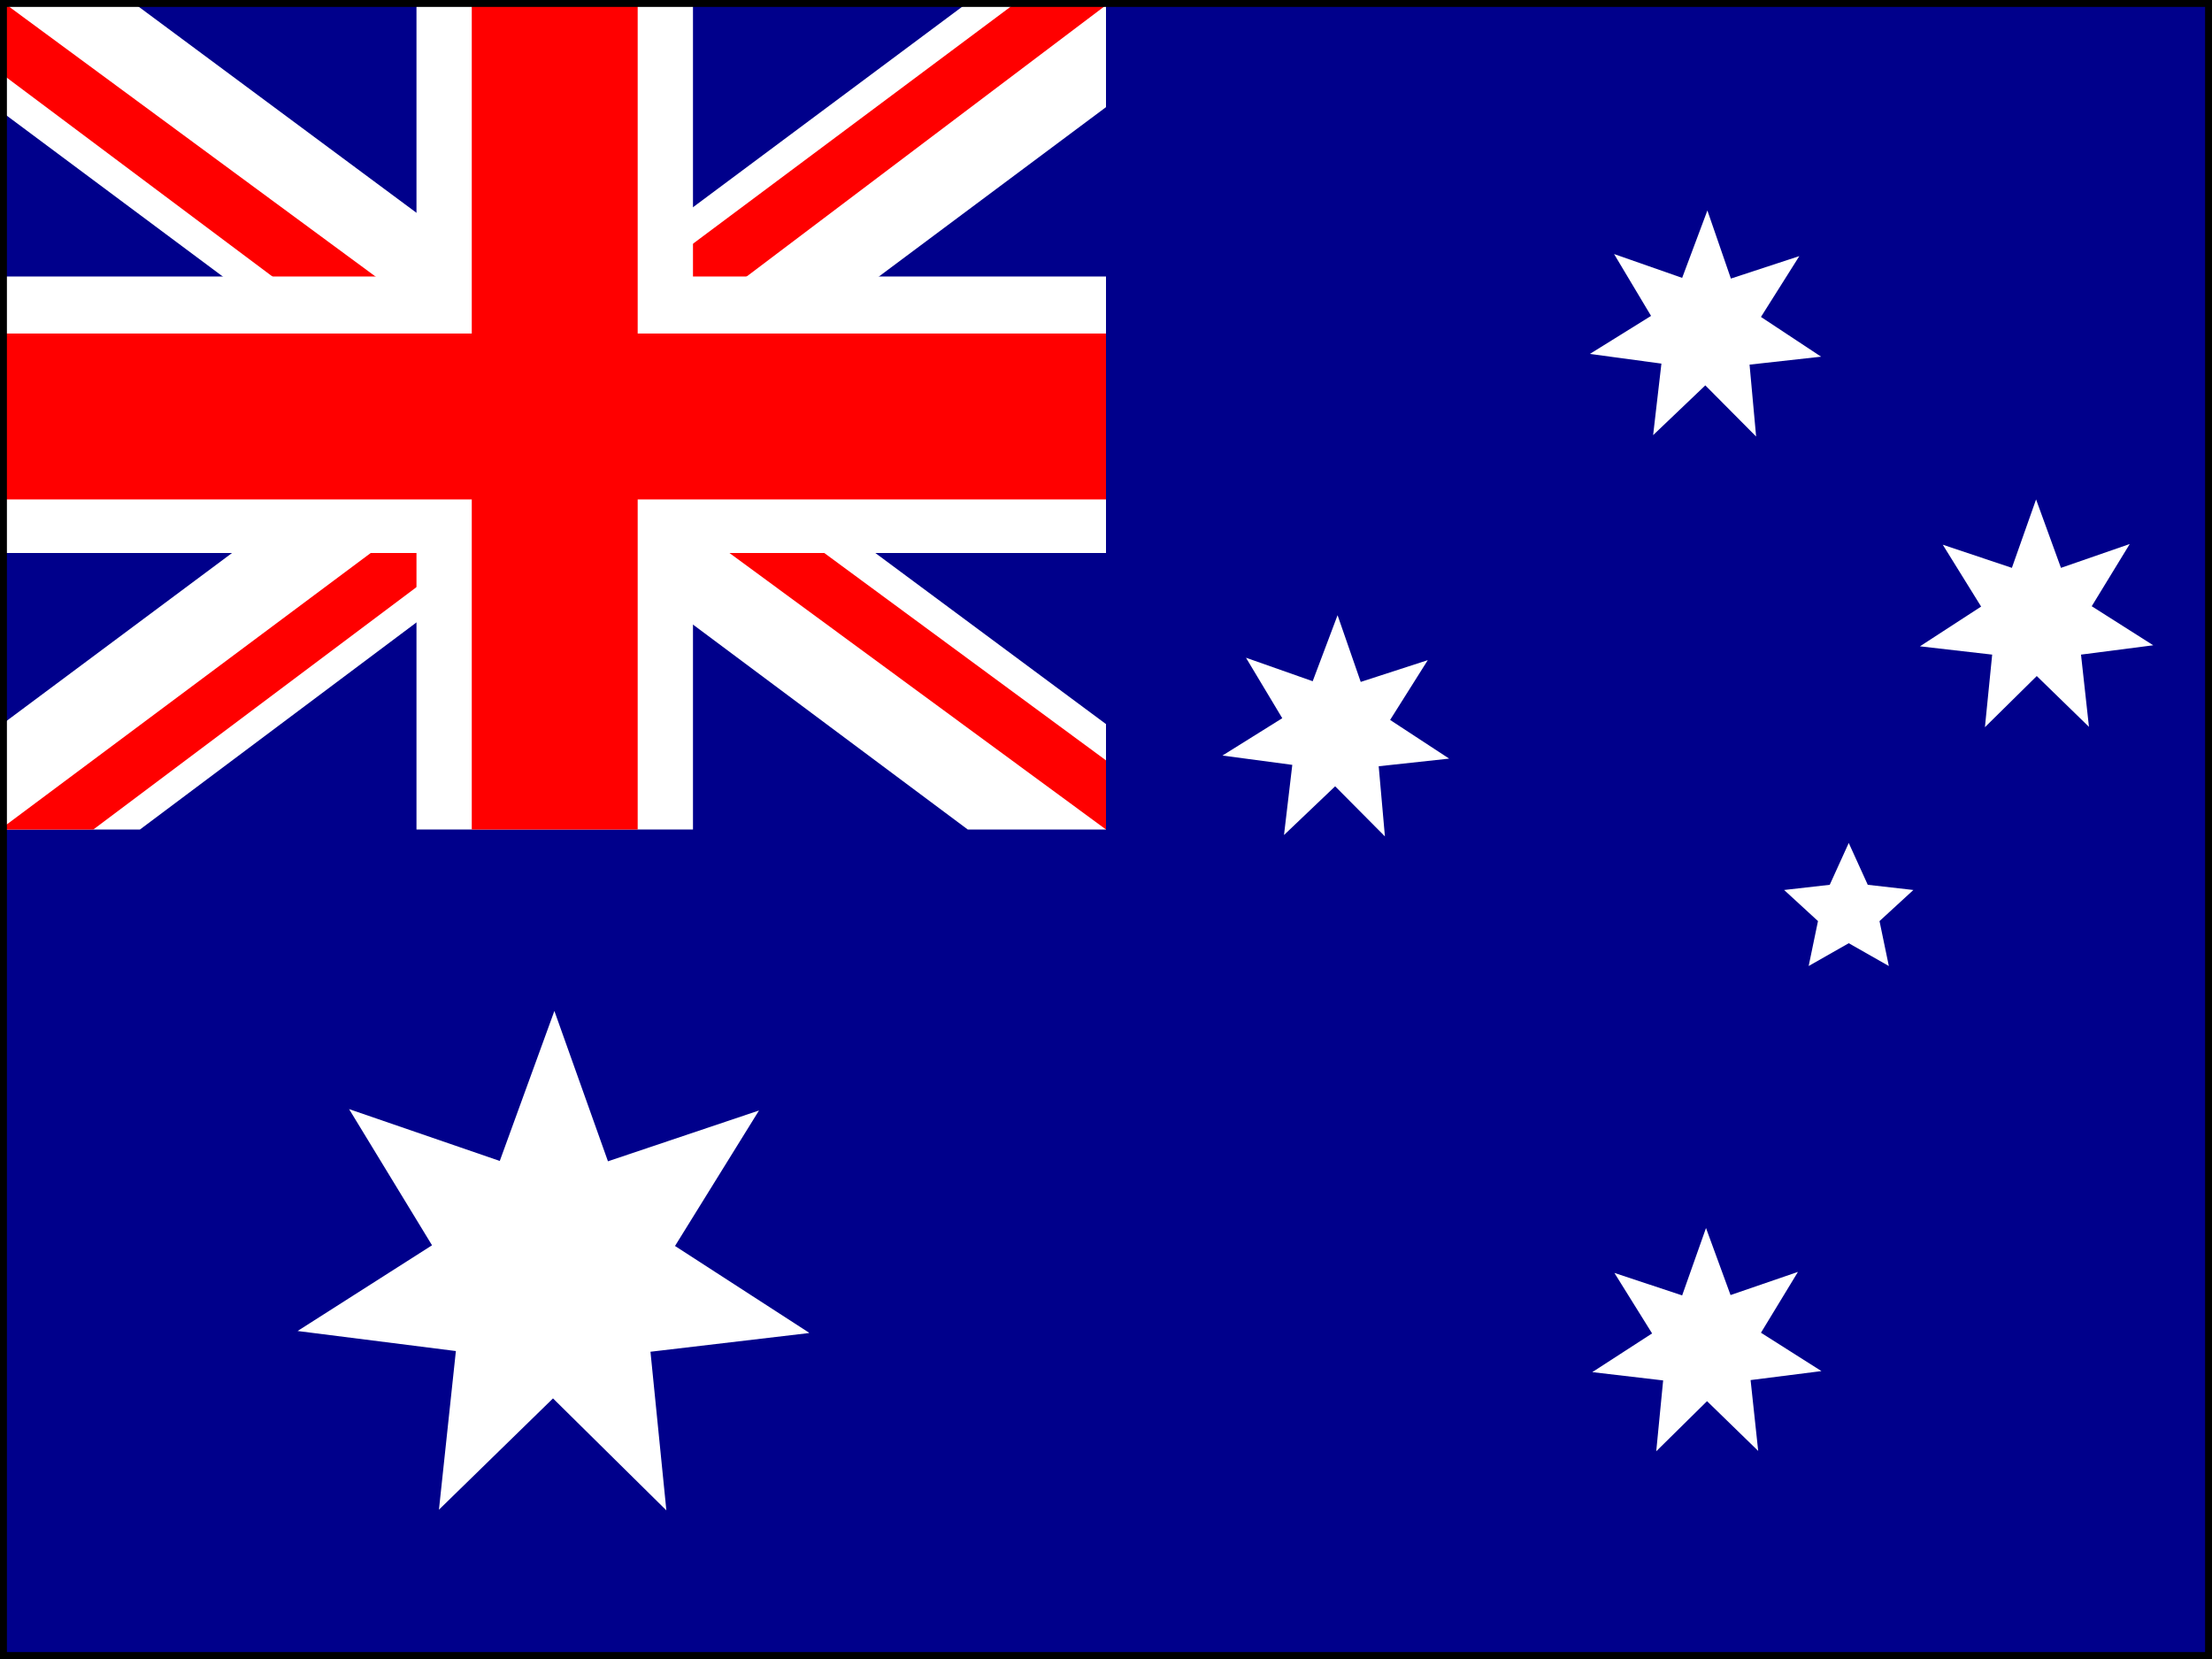
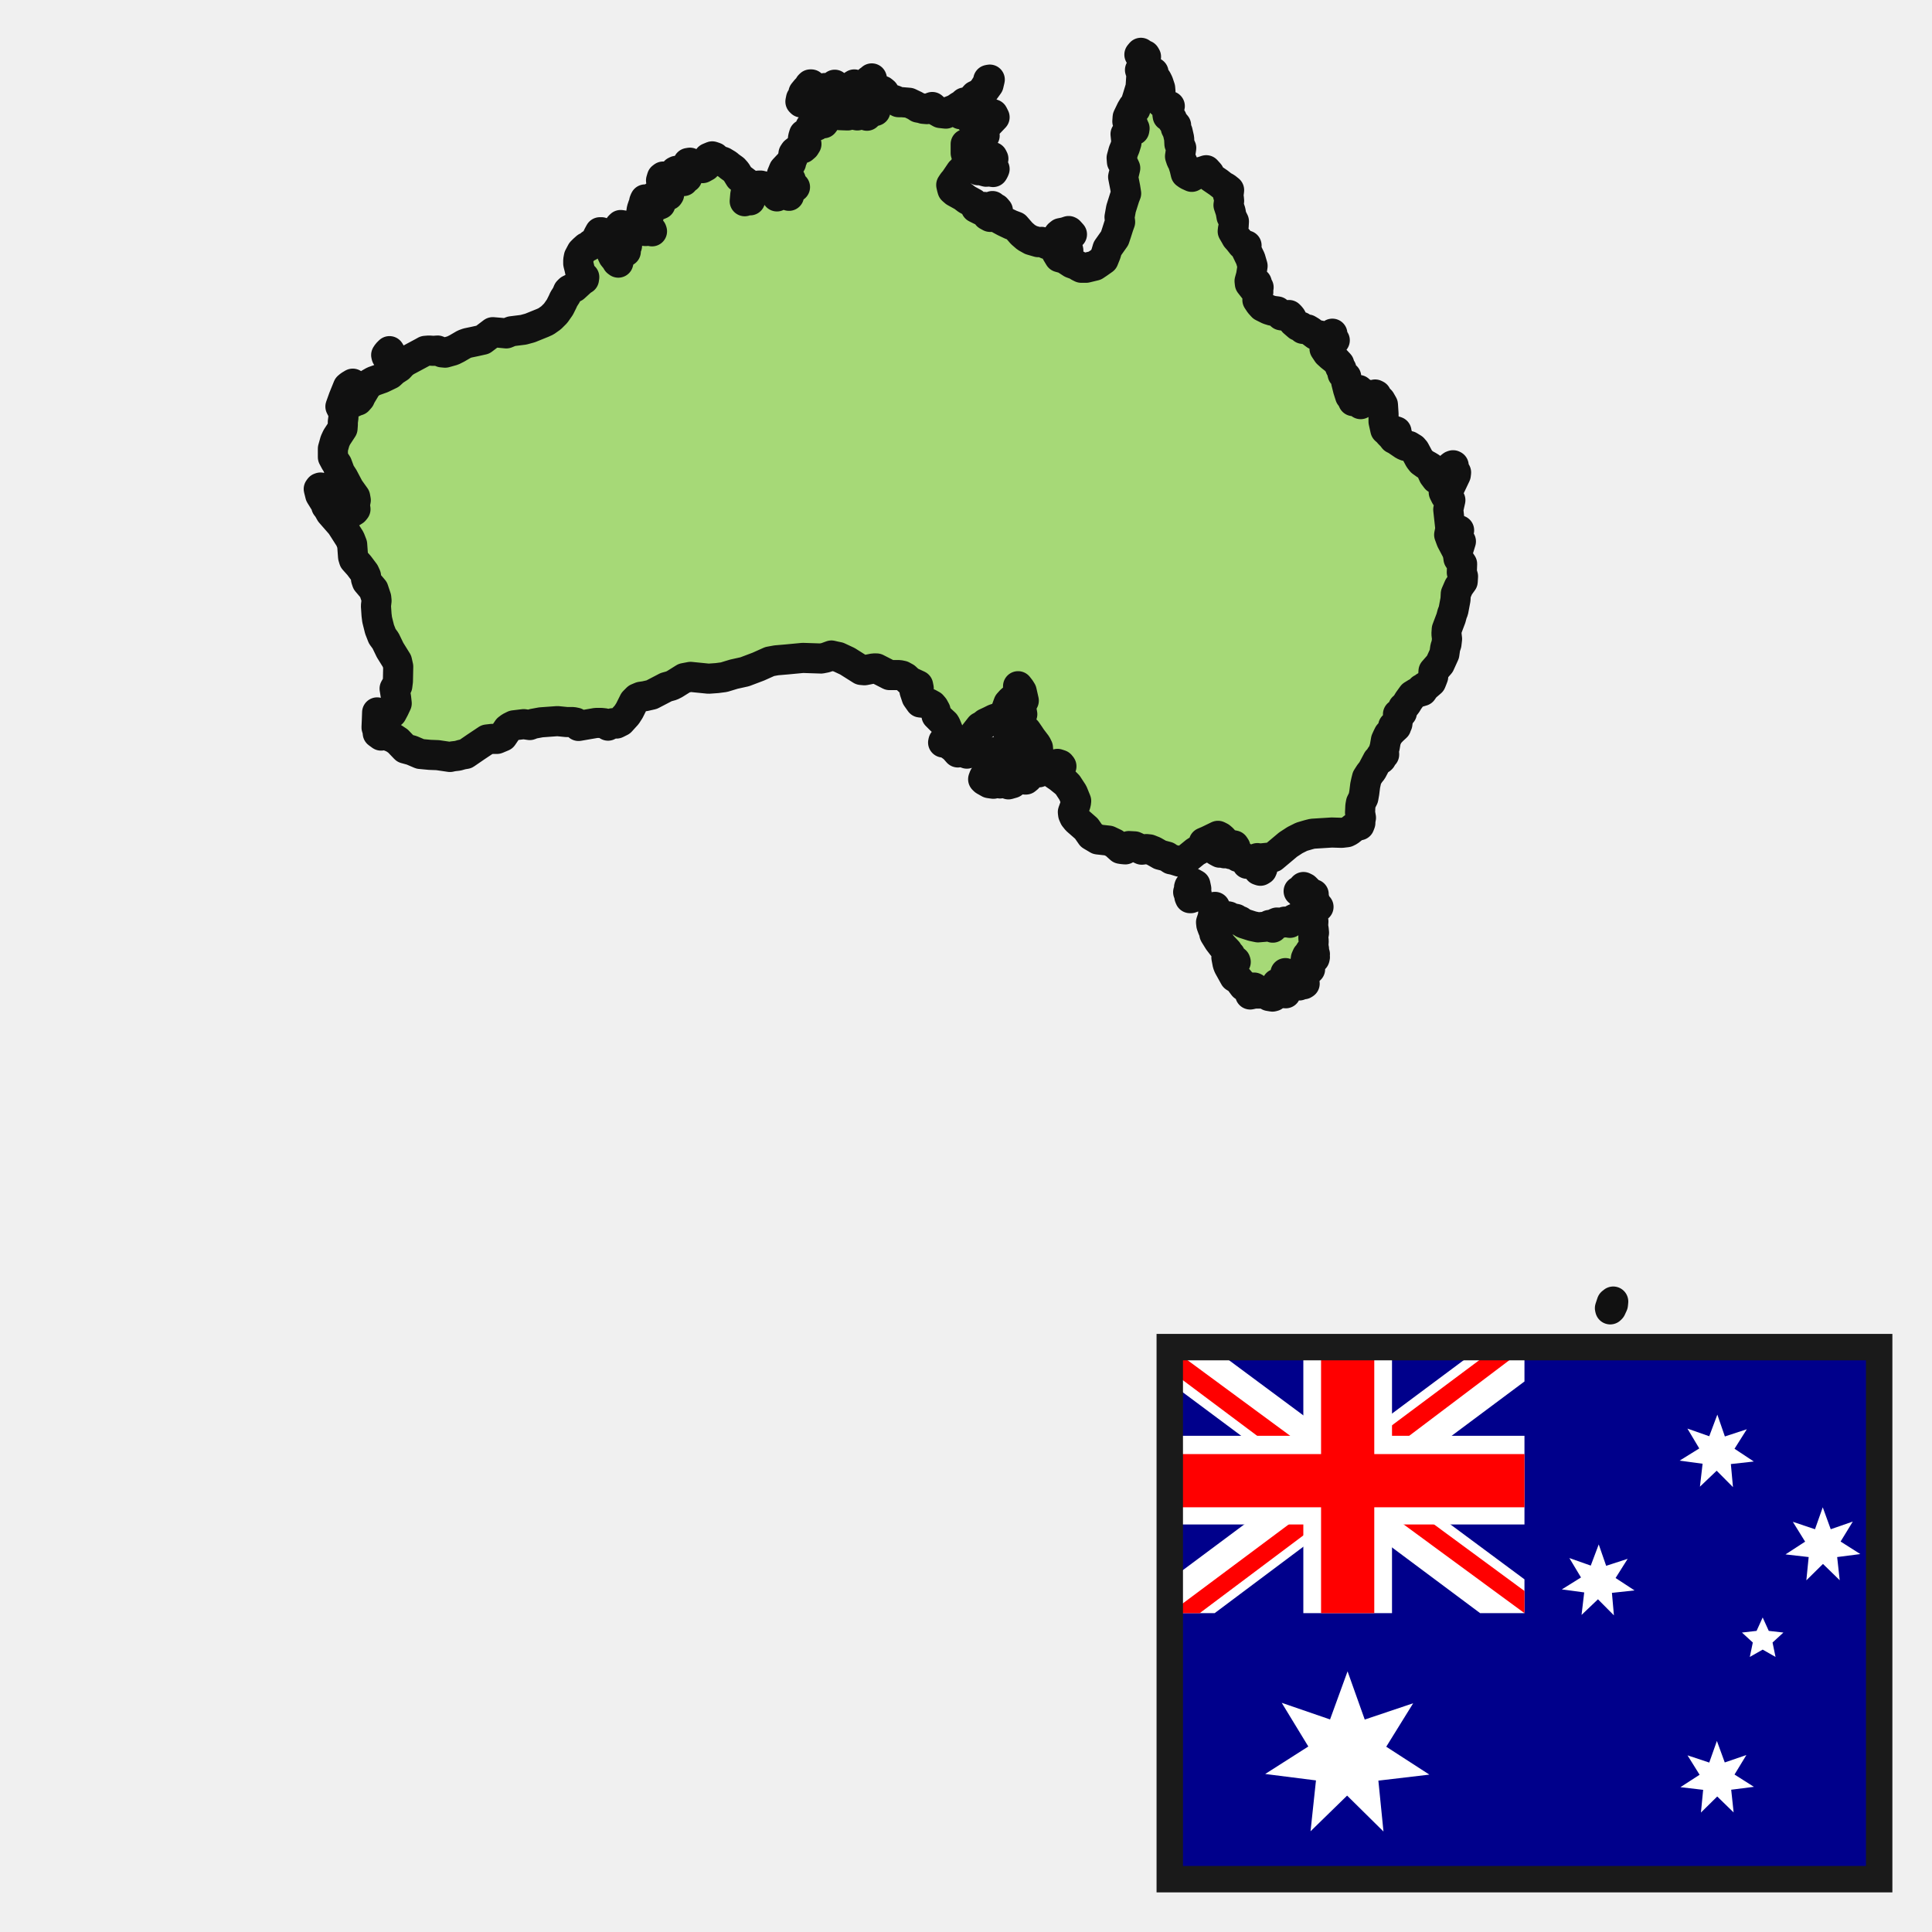
- <svg xmlns="http://www.w3.org/2000/svg" id="flag-icons-au" viewBox="0 0 640 480" data-copyright="© 2026 Sensory App House">
-   <path fill="#00008B" d="M0 0h640v480H0z" />
-   <path fill="#fff" d="m37.5 0 122 90.5L281 0h39v31l-120 89.5 120 89V240h-40l-120-89.5L40.5 240H0v-30l119.5-89L0 32V0z" />
-   <path fill="red" d="M212 140.5 320 220v20l-135.5-99.5zm-92 10 3 17.5-96 72H0zM320 0v1.5l-124.5 94 1-22L295 0zM0 0l119.5 88h-30L0 21z" />
-   <path fill="#fff" d="M120.5 0v240h80V0zM0 80v80h320V80z" />
-   <path fill="red" d="M0 96.5v48h320v-48zM136.5 0v240h48V0z" />
-   <path fill="#fff" d="m527 396.7-20.5 2.6 2.2 20.5-14.8-14.4-14.7 14.5 2-20.5-20.5-2.4 17.3-11.2-10.9-17.5 19.6 6.5 6.9-19.5 7.1 19.4 19.5-6.7-10.7 17.6zm-3.7-117.2 2.7-13-9.8-9 13.2-1.5 5.5-12.1 5.5 12.1 13.2 1.5-9.8 9 2.7 13-11.6-6.6zm-104.1-60-20.3 2.2 1.8 20.3-14.4-14.5-14.8 14.1 2.4-20.3-20.2-2.7 17.3-10.8-10.5-17.5 19.3 6.8L387 178l6.7 19.3 19.4-6.3-10.9 17.3 17.1 11.2ZM623 186.7l-20.9 2.7 2.3 20.9-15.1-14.7-15 14.8 2.1-21-20.9-2.4 17.7-11.5-11.1-17.9 20 6.7 7-19.8 7.2 19.8 19.9-6.9-11 18zm-96.1-83.5-20.7 2.3 1.9 20.8-14.7-14.8-15.1 14.4 2.4-20.7-20.7-2.8 17.7-11L467 73.5l19.7 6.9 7.3-19.5 6.8 19.7 19.8-6.5-11.1 17.6zM234 385.7l-45.8 5.4 4.6 45.9-32.8-32.4-33 32.2 4.9-45.9-45.8-5.8 38.9-24.8-24-39.4 43.6 15 15.8-43.4 15.5 43.5 43.7-14.7-24.3 39.2 38.8 25.1Z" />
-   <rect x="1" y="1" width="638" height="478" fill="none" stroke="#000000" stroke-width="2" />
+ <svg xmlns="http://www.w3.org/2000/svg" viewBox="0 0 512 512">
+   <g transform="translate(51.76 -23.74) scale(0.7978)">
+     <path d="M 323.7 65.0 L 323.4 66.2 L 323.0 67.1 L 322.9 67.6 L 323.0 68.3 L 323.8 68.8 L 324.4 69.2 L 324.7 70.1 L 325.8 71.4 L 325.7 72.3 L 326.3 73.5 L 326.8 75.7 L 326.9 77.6 L 327.5 78.9 L 327.1 81.7 L 327.5 82.9 L 328.0 83.8 L 328.6 85.7 L 329.0 87.4 L 329.7 87.9 L 331.0 88.5 L 332.3 87.8 L 333.3 87.0 L 334.3 86.8 L 335.8 86.3 L 336.8 87.4 L 337.4 88.7 L 339.9 90.4 L 341.3 91.5 L 342.4 92.1 L 343.4 92.9 L 343.3 93.8 L 343.0 94.4 L 343.3 95.4 L 343.4 96.5 L 343.2 97.9 L 343.9 100.0 L 344.2 101.7 L 345.0 103.3 L 344.9 105.0 L 344.7 105.7 L 344.6 106.6 L 345.3 107.8 L 345.8 108.7 L 346.6 109.6 L 347.7 111.0 L 348.5 111.3 L 349.2 111.3 L 349.1 112.8 L 350.5 115.7 L 351.2 118.1 L 350.7 121.3 L 350.2 123.1 L 350.3 124.0 L 352.1 126.3 L 353.1 126.7 L 352.9 127.7 L 352.8 129.4 L 353.6 130.6 L 354.5 131.6 L 355.5 132.1 L 356.5 132.6 L 357.8 133.0 L 359.4 133.2 L 360.2 133.9 L 360.7 134.5 L 362.0 134.7 L 362.5 134.6 L 363.3 134.4 L 363.7 134.8 L 364.1 135.3 L 364.8 136.7 L 366.3 138.0 L 367.3 138.3 L 367.9 139.0 L 368.7 139.1 L 369.5 139.2 L 370.5 139.8 L 372.1 141.0 L 373.6 141.2 L 374.3 141.5 L 375.8 142.9 L 376.4 143.6 L 377.0 144.7 L 376.2 144.8 L 375.5 144.6 L 375.1 145.6 L 376.1 147.1 L 377.2 148.1 L 378.6 149.2 L 380.0 150.7 L 380.3 151.8 L 380.7 152.3 L 381.1 154.0 L 382.3 154.9 L 382.3 156.7 L 382.9 159.1 L 383.6 161.3 L 384.1 161.9 L 384.6 163.0 L 385.2 162.8 L 385.7 162.5 L 386.6 163.5 L 387.1 164.0 L 387.4 163.7 L 386.8 161.7 L 387.2 160.6 L 387.6 160.4 L 388.1 160.4 L 388.7 161.3 L 389.6 162.3 L 391.2 163.2 L 392.4 164.1 L 392.8 164.0 L 392.7 163.4 L 392.7 162.4 L 393.2 162.3 L 393.7 162.8 L 394.5 164.2 L 394.7 167.3 L 394.7 169.8 L 395.3 172.5 L 396.1 173.2 L 396.6 173.8 L 397.5 174.7 L 398.1 175.5 L 398.9 175.9 L 401.4 177.6 L 402.1 177.9 L 403.2 177.9 L 404.5 178.7 L 405.1 179.4 L 406.6 182.2 L 407.3 183.1 L 408.7 184.1 L 409.3 184.4 L 410.3 185.0 L 410.7 186.0 L 410.8 186.5 L 411.3 187.6 L 412.2 188.8 L 413.4 189.4 L 414.6 190.9 L 414.7 193.3 L 415.3 194.5 L 415.7 195.0 L 416.6 195.5 L 416.9 195.9 L 416.2 199.0 L 416.9 205.4 L 416.5 207.4 L 417.2 209.3 L 419.0 212.7 L 419.4 213.9 L 419.6 215.3 L 420.8 217.1 L 420.7 219.9 L 421.1 221.2 L 421.0 222.9 L 419.7 224.7 L 418.7 227.0 L 418.6 228.9 L 417.9 232.6 L 417.5 233.6 L 417.1 235.1 L 415.7 238.8 L 415.6 240.3 L 415.8 242.0 L 415.6 243.7 L 415.2 244.9 L 414.9 247.0 L 413.4 250.3 L 411.3 252.7 L 411.2 254.5 L 410.9 255.3 L 410.5 256.3 L 409.1 257.5 L 408.4 257.9 L 408.1 258.6 L 407.3 258.6 L 407.3 258.8 L 407.8 259.0 L 407.6 259.3 L 405.6 259.9 L 404.3 260.7 L 403.0 262.5 L 402.4 263.5 L 401.7 264.4 L 401.2 264.8 L 401.0 265.3 L 400.8 266.5 L 400.1 266.7 L 399.5 267.0 L 399.7 268.1 L 399.4 269.4 L 399.3 270.2 L 399.0 270.8 L 398.6 270.6 L 398.3 270.7 L 397.9 271.0 L 398.5 271.1 L 398.9 271.2 L 397.6 272.4 L 396.4 273.7 L 396.0 274.5 L 395.5 275.6 L 395.1 277.9 L 394.7 279.3 L 394.9 280.2 L 394.9 280.4 L 394.6 280.5 L 394.4 280.3 L 393.9 280.7 L 393.7 281.0 L 394.0 281.4 L 394.1 281.5 L 394.0 281.7 L 393.8 281.9 L 393.3 281.9 L 392.7 282.3 L 390.9 285.7 L 390.1 286.7 L 389.2 288.1 L 388.9 289.3 L 388.6 290.7 L 388.3 293.1 L 388.0 294.8 L 387.2 296.4 L 387.0 297.5 L 386.9 299.7 L 387.2 301.4 L 387.0 302.3 L 387.0 303.1 L 386.7 303.9 L 385.6 304.1 L 384.7 304.7 L 383.3 305.8 L 382.5 306.2 L 380.8 306.4 L 377.5 306.3 L 371.1 306.7 L 369.9 307.0 L 367.5 307.7 L 365.3 308.8 L 363.0 310.3 L 358.0 314.5 L 354.1 314.9 L 353.4 314.9 L 352.8 314.8 L 352.0 315.1 L 352.0 315.6 L 352.7 316.1 L 353.2 316.6 L 354.0 316.0 L 354.4 316.1 L 354.5 317.4 L 354.5 318.2 L 354.3 318.7 L 353.8 319.0 L 353.2 318.8 L 353.1 318.4 L 352.4 317.3 L 351.5 316.4 L 350.7 316.1 L 350.2 316.4 L 349.4 316.7 L 348.8 315.5 L 348.1 314.5 L 347.1 314.4 L 346.3 314.4 L 345.7 314.0 L 344.4 313.3 L 344.6 312.8 L 345.0 312.2 L 345.7 312.0 L 345.5 311.2 L 345.1 310.6 L 344.1 310.4 L 343.4 310.5 L 343.0 311.0 L 342.5 311.9 L 340.3 313.0 L 339.2 312.4 L 338.0 311.5 L 338.6 311.5 L 339.8 311.5 L 340.8 310.7 L 341.3 310.2 L 341.8 309.1 L 341.2 308.4 L 340.5 307.8 L 339.7 307.4 L 336.4 309.0 L 335.7 309.3 L 335.0 309.6 L 336.2 309.9 L 336.8 309.8 L 337.6 310.3 L 336.4 310.9 L 335.5 311.1 L 334.4 311.5 L 332.3 312.6 L 329.6 314.8 L 328.4 315.4 L 327.0 316.0 L 325.1 315.4 L 324.1 315.2 L 322.8 314.3 L 320.5 313.7 L 318.4 312.5 L 316.9 311.9 L 315.9 311.8 L 314.4 312.0 L 312.0 310.9 L 310.1 310.8 L 308.9 311.9 L 307.9 311.8 L 307.3 311.7 L 305.3 309.9 L 303.4 309.0 L 299.8 308.6 L 297.6 307.3 L 296.0 305.0 L 292.8 302.2 L 292.0 301.2 L 291.6 300.3 L 291.5 299.5 L 292.0 298.1 L 292.5 296.6 L 292.6 295.8 L 291.5 293.1 L 289.8 290.5 L 289.0 289.7 L 286.9 288.0 L 285.0 286.7 L 284.5 286.0 L 284.4 285.7 L 285.3 285.9 L 285.7 285.3 L 286.3 285.2 L 286.8 285.9 L 287.4 286.0 L 287.4 284.8 L 287.7 284.3 L 287.5 284.0 L 287.3 283.8 L 286.4 283.5 L 285.5 283.9 L 284.8 284.4 L 283.9 284.8 L 283.5 285.3 L 282.5 285.3 L 282.1 285.4 L 280.2 286.3 L 278.9 286.3 L 277.0 286.0 L 277.6 284.8 L 278.4 284.1 L 279.0 283.3 L 280.1 280.5 L 279.9 278.1 L 279.4 277.1 L 277.8 275.0 L 277.0 273.8 L 276.1 272.5 L 275.7 273.3 L 275.4 274.1 L 274.5 275.2 L 274.1 277.7 L 272.4 281.6 L 271.2 281.7 L 270.2 281.5 L 268.5 282.0 L 267.3 282.5 L 266.2 282.5 L 265.6 282.6 L 264.9 282.5 L 266.1 279.5 L 267.1 279.6 L 268.3 279.5 L 268.8 279.5 L 269.6 279.5 L 270.2 278.1 L 270.6 276.5 L 270.3 275.5 L 270.2 274.5 L 270.5 273.3 L 270.6 272.4 L 272.0 269.6 L 273.3 268.2 L 274.7 267.0 L 274.5 265.9 L 274.0 264.5 L 273.9 263.5 L 274.6 263.1 L 275.2 262.5 L 274.5 259.4 L 274.0 258.6 L 273.3 257.7 L 273.3 258.8 L 273.3 259.9 L 272.3 261.4 L 271.0 262.4 L 270.1 263.4 L 269.3 265.6 L 268.2 267.5 L 267.2 268.2 L 266.3 268.3 L 265.4 268.6 L 264.0 269.3 L 262.5 270.0 L 261.5 270.8 L 260.7 271.2 L 257.8 274.9 L 256.4 276.2 L 256.2 276.7 L 255.6 277.1 L 255.7 277.7 L 256.2 278.1 L 256.6 279.7 L 256.3 280.1 L 255.8 279.9 L 254.7 279.0 L 253.9 279.3 L 253.3 279.7 L 251.8 278.0 L 251.1 277.6 L 250.3 276.9 L 249.4 276.4 L 249.1 276.3 L 248.4 276.4 L 248.5 276.0 L 248.9 275.6 L 249.3 275.5 L 250.0 276.0 L 250.8 276.5 L 251.3 276.6 L 251.5 276.4 L 250.7 274.4 L 250.2 272.8 L 250.0 272.3 L 249.3 270.6 L 249.0 270.1 L 247.7 268.9 L 246.2 267.4 L 245.9 265.8 L 245.3 264.7 L 244.7 264.0 L 243.6 263.4 L 240.8 263.1 L 239.6 261.4 L 238.9 259.3 L 239.4 259.1 L 240.0 259.1 L 240.3 258.4 L 240.1 257.4 L 237.3 256.1 L 235.9 254.8 L 234.8 254.2 L 233.8 254.0 L 232.3 254.0 L 230.6 254.0 L 226.3 251.8 L 225.3 251.8 L 222.3 252.4 L 221.2 252.3 L 216.6 249.4 L 213.6 248.0 L 212.6 247.8 L 211.3 247.5 L 210.2 247.9 L 209.4 248.2 L 207.9 248.5 L 201.8 248.3 L 196.5 248.8 L 193.0 249.1 L 190.8 249.5 L 187.0 251.2 L 182.5 252.9 L 178.9 253.7 L 175.6 254.7 L 173.3 255.0 L 170.5 255.2 L 164.5 254.6 L 162.4 255.0 L 159.2 257.0 L 158.2 257.5 L 156.4 258.0 L 151.6 260.5 L 149.4 261.0 L 148.0 261.2 L 146.8 261.7 L 145.7 262.8 L 144.2 265.8 L 143.3 267.2 L 141.3 269.4 L 139.9 270.1 L 138.6 270.0 L 137.1 270.8 L 135.8 270.0 L 134.8 269.9 L 133.1 269.9 L 127.3 270.9 L 126.4 269.8 L 125.4 269.6 L 123.3 269.6 L 120.3 269.3 L 114.8 269.7 L 112.1 270.2 L 111.1 270.6 L 109.1 270.3 L 105.8 270.7 L 104.6 271.3 L 103.8 271.9 L 102.1 274.4 L 100.2 275.2 L 98.6 275.2 L 96.9 275.4 L 93.3 277.8 L 89.8 280.2 L 88.6 280.4 L 87.2 280.8 L 85.5 281.0 L 84.6 281.2 L 80.5 280.6 L 77.9 280.5 L 74.7 280.2 L 71.9 279.0 L 69.7 278.4 L 67.3 275.9 L 65.8 274.9 L 63.1 273.8 L 62.3 273.8 L 61.7 274.1 L 60.6 273.3 L 60.5 272.3 L 60.2 271.4 L 60.3 269.1 L 60.4 266.4 L 61.4 267.0 L 62.2 267.6 L 63.8 267.6 L 65.3 266.6 L 66.1 265.1 L 66.9 263.4 L 66.7 261.6 L 66.2 258.5 L 66.6 257.8 L 67.1 257.6 L 67.3 256.0 L 67.4 251.2 L 67.0 249.4 L 64.7 245.7 L 63.2 242.6 L 62.1 241.1 L 61.2 238.8 L 60.4 235.6 L 60.2 234.0 L 60.0 231.0 L 60.2 229.3 L 60.1 228.3 L 59.2 225.6 L 57.0 223.0 L 56.7 222.1 L 56.7 221.1 L 56.2 220.0 L 54.4 217.6 L 52.7 215.7 L 52.4 214.7 L 52.1 210.6 L 51.4 208.8 L 48.4 204.1 L 44.9 200.1 L 44.0 198.5 L 43.5 197.9 L 43.8 197.8 L 44.2 198.1 L 44.6 198.5 L 44.8 198.5 L 45.0 198.2 L 45.0 197.4 L 45.1 197.0 L 45.4 197.2 L 45.8 198.1 L 46.9 200.3 L 47.2 201.4 L 48.7 201.8 L 49.1 201.5 L 49.6 200.9 L 49.8 199.3 L 49.1 198.6 L 48.4 198.3 L 47.3 197.1 L 46.6 195.3 L 45.5 193.5 L 45.5 192.9 L 46.0 192.5 L 46.8 192.7 L 47.6 193.7 L 48.5 194.6 L 48.3 196.3 L 48.2 196.7 L 48.3 197.1 L 48.6 197.4 L 49.0 197.7 L 49.4 197.3 L 49.8 196.4 L 50.0 196.5 L 50.6 198.6 L 51.1 199.2 L 52.0 199.9 L 52.8 199.4 L 53.2 198.9 L 53.0 197.4 L 53.3 195.9 L 53.1 194.8 L 51.1 192.0 L 49.2 188.4 L 48.1 186.7 L 47.1 184.0 L 46.5 183.1 L 45.7 181.6 L 45.7 179.9 L 45.7 178.8 L 46.4 176.3 L 47.0 175.0 L 48.9 172.1 L 49.0 170.8 L 49.0 169.9 L 49.2 168.4 L 49.2 167.4 L 49.0 166.4 L 48.2 164.8 L 49.2 162.0 L 50.7 158.3 L 51.3 157.8 L 52.3 157.2 L 52.5 158.0 L 52.0 160.6 L 52.7 161.9 L 52.5 163.4 L 53.1 163.1 L 54.0 162.8 L 54.7 162.0 L 55.0 161.3 L 56.8 158.3 L 57.8 157.2 L 59.2 156.4 L 62.0 155.4 L 64.7 154.1 L 66.0 152.9 L 67.7 151.8 L 68.8 150.6 L 69.9 149.8 L 75.5 146.8 L 76.4 146.3 L 77.6 146.2 L 79.1 146.3 L 80.5 146.2 L 81.9 146.8 L 83.0 146.9 L 85.5 146.2 L 86.9 145.5 L 89.3 144.1 L 90.4 143.7 L 92.8 143.2 L 95.5 142.6 L 98.8 140.1 L 101.2 140.3 L 103.3 140.5 L 105.0 139.8 L 109.0 139.3 L 111.2 138.7 L 115.4 137.0 L 116.5 136.5 L 118.2 135.3 L 119.7 133.8 L 121.1 131.8 L 122.0 130.0 L 122.4 129.1 L 123.3 127.7 L 123.8 126.5 L 124.3 126.0 L 125.9 125.2 L 128.3 123.0 L 129.1 122.5 L 129.2 121.8 L 128.7 121.4 L 128.1 121.2 L 127.6 118.9 L 127.2 117.3 L 127.2 116.2 L 127.4 115.1 L 128.3 113.4 L 129.0 112.7 L 129.9 111.9 L 130.7 111.6 L 131.4 110.9 L 132.6 110.2 L 133.1 109.5 L 133.8 108.0 L 134.4 106.9 L 134.9 106.9 L 135.9 109.5 L 136.5 110.9 L 137.7 112.5 L 138.8 114.9 L 139.7 116.0 L 140.1 116.7 L 140.5 117.0 L 140.6 116.6 L 140.5 116.0 L 140.9 114.2 L 140.7 112.9 L 140.8 112.4 L 141.0 112.2 L 141.4 112.4 L 142.2 113.1 L 142.7 113.3 L 143.0 113.3 L 142.9 112.1 L 143.4 111.4 L 143.2 110.9 L 142.5 110.9 L 142.2 110.3 L 141.6 109.6 L 140.9 109.1 L 140.0 107.9 L 139.8 107.4 L 140.1 107.2 L 140.6 107.2 L 141.1 106.7 L 141.2 106.0 L 140.9 104.9 L 141.3 104.5 L 142.0 104.6 L 143.2 106.4 L 143.7 106.2 L 144.2 105.5 L 145.0 105.3 L 145.8 105.4 L 146.3 105.9 L 147.3 106.5 L 148.8 106.4 L 149.5 106.5 L 151.0 106.4 L 151.7 106.6 L 151.6 106.3 L 150.8 106.0 L 149.9 105.9 L 148.8 105.9 L 148.3 105.6 L 148.2 104.7 L 148.4 104.1 L 148.6 103.8 L 149.3 103.9 L 149.9 103.9 L 150.0 103.0 L 150.2 102.2 L 150.6 101.6 L 150.6 101.0 L 150.2 101.2 L 149.3 102.6 L 148.8 101.4 L 148.1 100.6 L 148.3 99.3 L 148.7 98.1 L 149.3 97.9 L 149.8 98.1 L 150.6 97.4 L 151.0 96.8 L 150.9 96.4 L 151.0 96.0 L 151.5 96.1 L 153.6 97.3 L 154.0 97.8 L 154.5 97.6 L 154.6 97.0 L 154.6 96.3 L 154.1 96.4 L 153.0 96.4 L 152.8 96.0 L 152.9 95.7 L 152.4 95.0 L 153.1 94.5 L 153.7 94.5 L 154.1 94.1 L 154.1 93.7 L 154.2 93.5 L 154.6 93.8 L 155.7 93.9 L 156.7 94.5 L 157.2 94.6 L 157.4 94.3 L 157.5 93.6 L 156.2 93.0 L 156.1 92.3 L 155.5 91.6 L 155.5 90.8 L 156.4 90.2 L 156.5 89.6 L 157.0 89.3 L 157.9 89.3 L 158.6 88.8 L 159.3 88.6 L 159.5 87.5 L 159.4 86.7 L 159.8 86.5 L 160.5 86.9 L 160.3 87.8 L 160.3 88.6 L 160.1 89.1 L 160.3 89.1 L 160.5 88.9 L 160.8 88.3 L 161.5 88.5 L 161.7 89.1 L 161.8 89.7 L 162.2 89.9 L 162.7 89.0 L 163.4 88.8 L 163.4 87.6 L 163.7 86.8 L 163.7 86.2 L 164.2 85.9 L 164.3 85.2 L 163.9 84.8 L 163.7 83.9 L 164.3 83.8 L 164.9 84.2 L 165.4 85.2 L 165.6 85.7 L 166.0 85.4 L 166.2 84.7 L 167.0 84.3 L 167.7 84.9 L 168.5 85.6 L 169.6 85.0 L 170.5 83.7 L 170.3 83.0 L 170.5 82.2 L 171.7 81.7 L 172.6 82.0 L 173.5 82.9 L 175.3 83.5 L 176.8 84.4 L 177.5 85.0 L 178.9 86.0 L 179.7 86.9 L 180.8 88.7 L 183.6 90.8 L 183.8 91.2 L 183.4 91.9 L 183.1 92.8 L 182.7 94.3 L 182.5 96.6 L 183.0 96.4 L 183.4 95.6 L 183.8 95.7 L 184.3 96.3 L 184.3 95.8 L 184.0 95.5 L 183.5 94.4 L 183.5 93.9 L 183.9 93.4 L 184.6 92.9 L 185.2 92.6 L 185.7 92.3 L 185.7 91.9 L 186.3 91.5 L 187.3 91.4 L 187.8 91.4 L 191.8 92.4 L 192.8 93.4 L 192.9 94.5 L 193.2 95.0 L 193.5 94.2 L 193.4 92.6 L 193.7 92.3 L 194.8 92.5 L 195.5 92.8 L 196.5 93.9 L 196.7 94.4 L 197.2 94.8 L 197.3 94.3 L 197.1 93.6 L 197.0 92.8 L 197.2 92.1 L 198.4 92.0 L 199.2 91.9 L 198.8 91.6 L 198.3 91.5 L 197.4 90.9 L 196.9 90.2 L 197.8 89.5 L 197.7 89.3 L 196.9 89.4 L 195.8 88.7 L 194.8 87.8 L 195.5 86.1 L 197.0 84.5 L 197.9 83.9 L 197.9 83.4 L 198.4 82.4 L 198.6 81.5 L 198.7 80.8 L 199.1 80.2 L 200.0 79.5 L 201.2 79.2 L 201.8 79.0 L 202.5 78.4 L 203.0 77.6 L 201.8 76.2 L 201.9 75.4 L 202.2 74.4 L 203.6 73.7 L 204.3 71.9 L 204.8 71.6 L 205.9 71.7 L 206.4 71.5 L 206.3 70.1 L 206.4 69.5 L 206.9 69.3 L 207.5 69.5 L 207.8 70.1 L 208.7 70.7 L 209.0 70.3 L 208.8 69.7 L 208.7 68.9 L 209.5 68.7 L 210.2 68.7 L 210.2 68.0 L 210.1 67.5 L 210.4 67.2 L 212.0 67.1 L 212.4 66.6 L 212.6 66.1 L 212.8 66.4 L 213.1 67.4 L 214.0 68.0 L 216.7 68.1 L 218.2 67.6 L 218.9 67.9 L 219.9 68.1 L 220.9 67.6 L 221.6 67.2 L 222.7 67.7 L 223.1 68.2 L 223.4 67.1 L 224.0 66.7 L 224.7 66.5 L 225.6 66.7 L 225.9 66.6 L 225.2 65.8 L 225.2 65.0 L 225.2 63.9 L 225.3 62.9 L 225.6 62.2 L 223.7 60.7 L 221.9 60.5 L 220.5 60.8 L 219.9 60.5 L 218.7 59.4 L 217.6 58.9 L 217.5 58.7 L 218.9 57.8 L 219.4 58.0 L 220.2 58.7 L 220.7 59.0 L 221.1 59.0 L 221.4 58.3 L 221.7 58.0 L 222.4 58.2 L 224.5 59.5 L 225.6 60.8 L 226.2 60.5 L 227.3 59.8 L 228.2 59.9 L 228.8 60.4 L 229.7 61.9 L 230.3 62.7 L 231.9 62.9 L 232.7 63.2 L 233.6 63.7 L 234.7 63.7 L 237.1 63.9 L 239.2 64.9 L 240.1 65.5 L 241.2 65.7 L 241.8 65.9 L 243.0 66.0 L 244.8 65.3 L 245.6 66.0 L 245.9 66.4 L 247.5 67.3 L 249.3 67.5 L 250.6 66.7 L 252.4 66.0 L 253.7 65.1 L 254.6 64.6 L 255.5 63.8 L 255.9 63.8 L 255.1 64.6 L 255.1 65.0 L 255.6 65.2 L 255.6 65.4 L 254.8 66.0 L 253.8 66.9 L 253.9 67.4 L 254.2 67.7 L 254.7 67.6 L 255.3 67.1 L 256.1 66.9 L 256.7 67.2 L 256.9 68.5 L 257.4 69.4 L 258.4 69.5 L 259.0 69.5 L 259.7 68.3 L 259.3 67.3 L 258.9 67.1 L 259.1 66.7 L 260.8 65.0 L 261.7 65.1 L 262.3 66.7 L 263.3 67.6 L 264.4 67.5 L 265.0 67.7 L 265.5 68.7 L 261.6 72.8 L 261.5 73.2 L 262.0 74.0 L 262.2 74.8 L 260.9 76.9 L 260.5 77.0 L 260.0 76.4 L 259.4 76.1 L 258.8 76.3 L 258.2 76.5 L 255.9 77.6 L 255.9 80.6 L 256.5 82.4 L 256.2 83.5 L 255.5 85.6 L 254.8 86.3 L 254.2 86.8 L 252.3 89.6 L 251.7 90.3 L 251.1 91.2 L 251.3 92.1 L 251.5 92.8 L 252.3 93.5 L 255.0 95.0 L 256.3 96.0 L 258.5 97.2 L 259.0 98.1 L 259.3 98.8 L 260.9 99.6 L 262.1 100.1 L 262.4 99.9 L 262.6 99.8 L 262.9 99.8 L 263.2 99.9 L 263.1 100.5 L 263.0 100.8 L 263.1 101.3 L 264.0 101.8 L 265.2 101.8 L 266.0 101.7 L 266.8 102.3 L 267.5 102.7 L 268.8 103.4 L 270.9 104.4 L 272.5 105.0 L 274.5 107.3 L 276.0 108.6 L 277.6 109.5 L 280.0 110.2 L 281.1 110.1 L 282.9 110.9 L 284.7 111.2 L 285.7 112.3 L 286.0 113.1 L 286.1 113.7 L 287.0 115.2 L 288.8 115.7 L 291.1 117.2 L 293.0 117.9 L 293.5 118.3 L 294.3 118.7 L 295.9 118.7 L 298.8 118.0 L 300.0 117.2 L 301.7 116.0 L 302.5 114.0 L 303.0 112.3 L 305.4 108.9 L 306.0 107.1 L 306.7 104.9 L 307.2 103.5 L 307.0 101.9 L 307.5 99.1 L 308.7 95.3 L 309.2 94.0 L 308.9 92.1 L 308.2 88.5 L 308.5 87.3 L 308.9 85.6 L 308.3 84.3 L 307.8 83.5 L 307.7 82.2 L 308.3 80.0 L 308.8 78.8 L 309.3 77.2 L 309.0 74.3 L 310.2 73.2 L 310.6 72.7 L 311.5 72.7 L 311.9 73.0 L 312.0 72.4 L 311.7 71.8 L 311.5 71.2 L 311.3 70.9 L 310.7 70.7 L 310.3 70.4 L 309.6 70.1 L 309.7 68.7 L 310.9 66.2 L 311.5 65.2 L 311.8 65.6 L 312.3 66.0 L 312.4 65.2 L 312.2 64.5 L 313.0 62.0 L 314.0 58.7 L 314.2 55.6 L 315.7 55.0 L 316.5 54.3 L 316.9 53.4 L 317.7 53.4 L 318.3 53.8 L 318.0 54.4 L 317.8 54.9 L 319.4 56.2 L 319.9 57.2 L 320.2 58.1 L 320.5 59.0 L 320.6 60.2 L 320.6 62.0 L 320.8 63.8 L 321.4 64.3 L 321.9 64.7 L 322.6 64.7 L 323.7 65.0 Z M 341.1 334.3 L 342.2 334.4 L 342.8 334.1 L 343.3 334.2 L 343.9 334.7 L 344.7 335.0 L 345.2 334.9 L 345.7 335.0 L 346.1 335.4 L 347.1 335.7 L 347.5 336.0 L 347.9 336.3 L 348.3 336.5 L 351.1 337.4 L 353.0 337.8 L 355.4 337.6 L 356.1 337.4 L 356.8 337.0 L 357.4 337.4 L 357.9 337.9 L 357.8 337.3 L 358.0 336.9 L 358.6 336.5 L 359.3 336.2 L 360.4 336.3 L 361.4 336.2 L 361.9 335.9 L 362.3 335.9 L 363.0 336.2 L 363.6 336.3 L 364.0 336.0 L 364.8 335.1 L 365.2 334.9 L 367.0 335.1 L 367.5 335.1 L 368.4 334.3 L 369.0 334.3 L 370.7 335.0 L 371.4 335.8 L 371.3 337.4 L 371.4 337.9 L 371.5 338.5 L 371.6 339.6 L 371.4 340.7 L 371.4 341.5 L 371.5 342.3 L 371.4 343.9 L 371.6 345.0 L 371.5 345.7 L 371.5 346.0 L 371.7 346.3 L 371.9 346.7 L 371.8 347.1 L 371.9 347.7 L 371.8 348.1 L 371.4 348.0 L 371.3 347.7 L 371.3 347.3 L 371.3 346.9 L 371.1 346.6 L 370.4 346.3 L 370.6 346.0 L 370.9 345.8 L 370.7 345.4 L 370.3 345.8 L 370.0 346.3 L 370.2 346.5 L 369.9 346.6 L 369.3 347.2 L 368.9 348.1 L 368.8 348.9 L 368.8 349.7 L 368.5 350.4 L 368.0 351.0 L 367.9 351.8 L 367.9 353.3 L 368.3 354.6 L 368.5 356.5 L 368.2 356.7 L 367.2 356.8 L 366.7 357.1 L 365.9 356.1 L 365.4 355.2 L 365.8 354.8 L 366.6 355.0 L 366.8 354.8 L 366.9 354.6 L 366.8 354.3 L 365.8 353.8 L 364.7 353.6 L 364.4 353.9 L 364.5 354.8 L 364.4 355.0 L 363.6 355.3 L 363.2 354.0 L 362.1 353.0 L 362.2 353.5 L 362.6 354.3 L 362.6 354.7 L 362.4 355.1 L 362.0 355.3 L 361.8 355.7 L 361.8 356.2 L 361.6 357.0 L 361.0 357.4 L 359.3 356.5 L 359.2 356.8 L 359.2 357.0 L 360.1 357.6 L 359.7 358.0 L 359.4 358.4 L 358.9 359.7 L 358.2 360.7 L 357.8 360.8 L 356.6 360.6 L 355.1 359.7 L 353.9 359.8 L 351.8 359.8 L 350.4 360.1 L 350.1 359.1 L 349.9 358.8 L 350.0 358.5 L 351.0 358.3 L 352.1 358.3 L 351.9 357.9 L 351.7 357.8 L 351.2 357.9 L 349.8 357.6 L 348.8 357.7 L 348.2 357.3 L 347.0 355.7 L 346.4 355.0 L 346.0 354.7 L 345.5 354.5 L 345.2 354.3 L 343.2 350.7 L 342.9 349.9 L 342.5 347.8 L 344.1 348.8 L 344.7 349.4 L 345.1 350.3 L 345.6 349.3 L 345.5 349.0 L 344.0 347.8 L 343.8 347.4 L 343.8 347.0 L 343.4 347.4 L 342.9 347.5 L 343.1 346.7 L 342.9 345.8 L 341.2 344.0 L 339.9 342.3 L 338.6 340.2 L 338.5 340.0 L 338.5 339.5 L 337.9 338.1 L 337.5 337.0 L 337.4 336.1 L 338.0 334.3 L 338.1 333.3 L 339.0 333.7 L 341.1 334.3 Z M 206.4 59.6 L 207.6 59.7 L 209.1 59.0 L 209.8 59.3 L 210.1 59.2 L 211.2 58.6 L 211.9 58.4 L 212.4 57.9 L 212.9 58.4 L 214.0 59.0 L 214.4 59.7 L 214.8 60.0 L 215.0 60.2 L 214.3 60.9 L 214.2 61.6 L 213.5 61.6 L 212.6 62.8 L 209.4 64.8 L 206.6 63.0 L 205.3 61.9 L 204.5 60.3 L 204.4 59.0 L 204.0 58.1 L 204.2 57.9 L 204.3 57.8 L 204.6 57.8 L 205.4 58.7 L 205.8 59.0 L 206.4 59.6 Z M 271.5 287.2 L 273.8 287.4 L 274.6 287.1 L 275.7 287.3 L 276.5 288.2 L 275.9 288.7 L 275.4 288.7 L 273.8 288.4 L 272.2 288.7 L 271.8 289.0 L 271.5 289.9 L 270.1 290.3 L 269.5 289.8 L 267.9 289.5 L 267.3 290.0 L 266.2 289.8 L 265.1 290.1 L 263.7 289.9 L 262.1 289.0 L 261.7 288.6 L 262.0 287.8 L 262.6 287.3 L 266.8 286.5 L 269.1 285.8 L 270.9 285.9 L 271.4 286.1 L 271.9 286.4 L 271.6 287.0 L 271.5 287.2 Z M 263.3 82.3 L 263.7 82.7 L 264.1 82.7 L 264.5 81.8 L 264.8 81.9 L 264.9 82.1 L 265.1 82.5 L 264.5 83.2 L 264.2 83.3 L 264.0 83.6 L 263.6 84.8 L 263.6 85.2 L 264.0 85.6 L 264.9 86.0 L 265.3 85.8 L 265.5 85.9 L 265.3 86.4 L 265.0 86.9 L 263.8 86.7 L 262.7 86.8 L 260.9 86.3 L 260.0 86.3 L 259.7 86.1 L 260.3 85.8 L 260.6 85.3 L 260.5 84.2 L 260.6 82.9 L 261.6 82.2 L 262.1 81.5 L 262.7 81.1 L 263.2 81.2 L 263.1 81.6 L 263.3 82.3 Z M 416.1 193.9 L 415.9 194.2 L 415.5 193.7 L 415.2 192.0 L 415.4 191.1 L 415.9 190.2 L 416.0 189.7 L 415.8 188.7 L 417.2 187.5 L 417.5 186.9 L 417.6 186.2 L 417.1 185.3 L 416.7 185.2 L 417.1 184.7 L 417.5 184.4 L 417.8 184.3 L 418.0 184.4 L 418.2 186.1 L 418.8 186.7 L 418.7 187.5 L 416.7 191.7 L 416.2 193.2 L 416.1 193.9 Z M 368.7 324.7 L 370.4 326.4 L 371.2 326.7 L 371.5 326.8 L 371.4 327.6 L 371.0 327.9 L 371.7 328.3 L 371.6 328.6 L 371.5 328.6 L 370.7 329.1 L 369.7 329.4 L 369.4 329.2 L 369.1 329.0 L 368.9 328.6 L 367.7 327.1 L 367.8 326.7 L 367.5 326.1 L 366.9 326.1 L 366.5 325.8 L 367.2 325.4 L 368.1 324.4 L 368.7 324.7 Z M 204.9 62.5 L 205.6 62.7 L 206.0 63.0 L 206.2 63.3 L 206.3 63.7 L 205.3 63.9 L 203.5 63.3 L 201.8 63.8 L 201.3 63.8 L 201.0 63.5 L 201.2 62.5 L 201.9 62.6 L 202.4 62.3 L 202.3 61.2 L 202.0 60.6 L 202.9 59.5 L 203.3 59.3 L 203.7 59.3 L 204.1 60.0 L 204.2 60.9 L 204.6 61.7 L 204.9 62.5 Z M 330.7 328.1 L 330.4 328.1 L 330.2 327.6 L 330.3 326.8 L 329.8 326.1 L 330.1 325.3 L 330.1 324.5 L 330.2 324.2 L 330.8 323.8 L 330.9 323.1 L 331.3 323.1 L 332.2 323.6 L 332.5 325.0 L 332.3 325.8 L 332.6 326.5 L 332.4 327.2 L 331.7 327.7 L 330.7 328.1 Z M 289.4 108.2 L 288.7 109.0 L 288.3 108.9 L 288.0 109.3 L 287.3 109.5 L 286.9 109.5 L 286.1 109.7 L 286.0 109.5 L 286.1 108.7 L 286.8 107.7 L 287.4 107.2 L 288.9 106.9 L 290.1 106.5 L 290.3 106.6 L 291.2 107.6 L 289.9 107.8 L 289.4 108.2 Z M 43.5 196.7 L 43.3 197.1 L 41.5 194.2 L 41.0 192.2 L 41.3 191.8 L 41.6 191.7 L 42.7 194.5 L 43.0 195.1 L 43.0 195.8 L 43.2 196.0 L 43.5 196.7 Z M 371.7 329.8 L 372.6 330.4 L 373.1 331.0 L 372.5 331.5 L 372.0 331.6 L 371.7 331.0 L 370.7 331.2 L 369.7 331.2 L 368.9 330.8 L 368.8 330.5 L 369.3 330.3 L 370.5 330.3 L 371.7 329.8 Z M 398.1 172.8 L 398.4 173.0 L 398.7 173.0 L 399.0 173.1 L 398.9 173.8 L 399.3 174.4 L 399.5 174.9 L 399.2 175.3 L 399.0 175.4 L 398.4 175.1 L 397.0 173.2 L 397.3 172.5 L 398.1 172.8 Z M 352.6 123.7 L 352.8 124.5 L 353.2 125.2 L 353.1 125.7 L 352.8 126.0 L 352.2 125.7 L 351.8 124.9 L 351.1 124.2 L 350.9 123.8 L 351.8 123.9 L 352.2 123.8 L 352.3 123.6 L 352.6 123.7 Z M 362.7 358.7 L 362.2 359.7 L 361.5 359.5 L 360.8 359.7 L 360.4 359.0 L 360.4 358.9 L 360.9 359.0 L 361.1 358.8 L 361.2 358.5 L 361.4 358.5 L 361.5 358.1 L 362.0 357.6 L 362.3 357.6 L 362.6 358.2 L 362.7 358.7 Z M 224.8 58.9 L 224.6 59.1 L 223.9 57.6 L 224.1 57.2 L 223.8 56.5 L 224.3 56.4 L 224.7 55.8 L 224.8 56.1 L 224.8 57.1 L 225.2 57.7 L 224.8 58.9 Z M 420.4 209.6 L 419.6 212.2 L 419.4 212.1 L 419.1 211.8 L 419.1 210.3 L 419.5 209.3 L 420.3 209.5 L 420.4 209.6 Z M 262.2 59.7 L 261.5 60.2 L 261.5 59.8 L 261.8 59.5 L 262.7 58.1 L 263.0 57.8 L 263.2 57.6 L 263.4 57.1 L 263.4 56.3 L 263.9 56.2 L 263.5 57.9 L 262.2 59.7 Z M 419.5 208.5 L 419.3 208.6 L 418.9 207.8 L 418.8 206.8 L 419.0 206.0 L 419.4 205.8 L 419.8 205.9 L 419.4 207.4 L 419.5 208.5 Z M 266.8 100.7 L 266.4 101.2 L 265.9 100.7 L 265.8 100.3 L 265.4 100.1 L 265.6 99.7 L 265.8 99.6 L 266.0 99.0 L 266.6 99.7 L 266.6 100.4 L 266.8 100.7 Z M 64.7 147.5 L 64.1 148.3 L 63.5 148.1 L 63.4 147.7 L 63.8 147.1 L 64.5 146.4 L 64.8 146.9 L 64.7 147.5 Z M 258.8 82.5 L 258.6 82.6 L 257.8 82.4 L 257.8 82.1 L 257.9 81.8 L 258.1 81.7 L 258.6 81.0 L 259.0 81.4 L 259.2 82.2 L 258.8 82.5 Z M 315.2 53.4 L 314.5 53.9 L 314.0 53.6 L 313.8 53.0 L 313.9 52.8 L 314.5 52.3 L 315.2 53.4 Z M 345.2 311.6 L 343.8 312.2 L 343.3 311.9 L 343.3 311.5 L 343.4 311.3 L 344.6 311.2 L 345.2 311.6 Z M 470.3 464.4 L 470.0 464.7 L 469.9 464.3 L 470.5 462.5 L 471.0 462.1 L 470.9 463.1 L 470.3 464.4 Z M 259.8 61.7 L 258.3 62.4 L 259.1 61.5 L 260.8 60.7 L 261.1 60.5 L 261.0 60.9 L 260.2 61.6 L 259.8 61.7 Z M 155.8 89.6 L 155.1 90.1 L 154.7 89.7 L 155.0 88.7 L 155.4 88.4 L 155.7 88.6 L 155.7 89.3 L 155.8 89.6 Z M 363.4 357.2 L 362.8 357.2 L 362.6 357.2 L 362.5 356.7 L 362.1 356.5 L 362.3 356.4 L 362.4 356.1 L 362.6 355.7 L 363.1 356.1 L 363.4 357.2 Z M 288.9 113.2 L 288.6 113.4 L 288.5 113.0 L 288.9 112.6 L 289.2 112.1 L 289.9 112.5 L 290.0 113.0 L 288.9 113.2 Z M 150.1 97.2 L 149.8 97.5 L 149.4 97.4 L 149.4 97.0 L 149.1 96.7 L 149.3 96.2 L 149.4 96.0 L 149.7 96.0 L 149.8 96.4 L 150.2 96.8 L 150.1 97.2 Z M 369.7 352.3 L 369.2 352.4 L 369.0 352.3 L 369.0 351.8 L 368.9 351.6 L 369.4 351.2 L 370.0 351.4 L 370.3 351.7 L 369.6 352.0 L 369.7 352.3 Z M 315.8 48.6 L 315.3 49.2 L 314.7 49.0 L 314.5 48.6 L 314.7 48.2 L 315.5 48.1 L 315.8 48.6 Z M 343.6 312.9 L 343.9 313.3 L 344.0 313.5 L 343.2 313.1 L 341.9 313.2 L 342.7 312.6 L 343.4 312.7 L 343.6 312.9 Z M 262.1 99.3 L 261.6 99.4 L 261.4 99.3 L 261.3 98.9 L 261.5 98.6 L 262.1 98.5 L 262.3 98.6 L 262.1 99.3 Z M 378.4 142.9 L 378.2 143.0 L 377.9 143.0 L 377.5 142.8 L 377.9 141.6 L 378.1 142.3 L 378.5 142.8 L 378.4 142.9 Z M 386.7 160.7 L 386.4 160.9 L 386.2 160.3 L 386.2 159.6 L 386.5 159.3 L 386.7 160.2 L 386.7 160.7 Z M 314.2 48.2 L 314.0 48.5 L 313.6 47.9 L 314.1 47.3 L 314.5 47.6 L 314.2 48.2 Z M 338.7 331.7 L 338.3 332.5 L 338.0 331.5 L 338.4 331.4 L 338.7 331.0 L 338.7 331.1 L 338.7 331.7 Z M 370.9 331.8 L 370.4 332.5 L 369.9 332.1 L 369.8 331.8 L 370.5 331.7 L 370.7 331.7 L 370.9 331.8 Z M 392.2 161.9 L 391.9 161.9 L 391.7 161.7 L 391.9 161.4 L 391.9 160.8 L 392.3 161.0 L 392.5 161.7 L 392.2 161.9 Z M 377.4 141.6 L 377.2 141.6 L 377.0 141.5 L 377.2 141.1 L 377.4 140.8 L 377.7 140.6 L 377.6 141.4 L 377.4 141.6 Z M 264.7 99.3 L 264.5 99.3 L 264.5 98.6 L 264.8 98.2 L 264.9 99.0 L 264.7 99.3 Z" fill="#a6d977" stroke="#111111" stroke-width="10" stroke-linejoin="round" fill-rule="evenodd" />
+   </g>
+   <rect x="310" y="357" width="188" height="141" fill="#ffffff" />
+   <g transform="translate(310 357) scale(0.29375)">
+     <path fill="#00008B" d="M0 0h640v480H0z" />
+     <path fill="#fff" d="m37.5 0 122 90.5L281 0h39v31l-120 89.5 120 89V240h-40l-120-89.5L40.5 240H0v-30l119.5-89L0 32V0z" />
+     <path fill="red" d="M212 140.5 320 220v20l-135.5-99.5zm-92 10 3 17.5-96 72H0zM320 0v1.5l-124.5 94 1-22L295 0zM0 0l119.5 88h-30L0 21z" />
+     <path fill="#fff" d="M120.5 0v240h80V0zM0 80v80h320V80z" />
+     <path fill="red" d="M0 96.5v48h320v-48zM136.5 0v240h48V0z" />
+     <path fill="#fff" d="m527 396.7-20.5 2.6 2.2 20.5-14.8-14.4-14.7 14.5 2-20.5-20.5-2.4 17.3-11.2-10.9-17.5 19.6 6.5 6.9-19.5 7.1 19.4 19.5-6.7-10.7 17.6zm-3.7-117.2 2.7-13-9.8-9 13.2-1.5 5.5-12.1 5.5 12.1 13.2 1.5-9.8 9 2.7 13-11.6-6.6zm-104.1-60-20.3 2.2 1.8 20.3-14.4-14.5-14.8 14.1 2.4-20.3-20.2-2.7 17.3-10.8-10.5-17.5 19.3 6.8L387 178l6.7 19.3 19.4-6.3-10.9 17.3 17.1 11.2ZM623 186.7l-20.9 2.7 2.3 20.9-15.1-14.7-15 14.8 2.1-21-20.9-2.4 17.7-11.5-11.1-17.9 20 6.7 7-19.8 7.2 19.8 19.9-6.9-11 18zm-96.1-83.5-20.7 2.3 1.9 20.8-14.7-14.8-15.1 14.4 2.4-20.7-20.7-2.8 17.7-11L467 73.5l19.7 6.9 7.3-19.5 6.8 19.7 19.8-6.5-11.1 17.6zM234 385.7l-45.8 5.4 4.6 45.9-32.8-32.4-33 32.2 4.9-45.9-45.8-5.8 38.9-24.8-24-39.4 43.6 15 15.8-43.4 15.5 43.5 43.7-14.7-24.3 39.2 38.8 25.1Z" />
+     <rect x="1" y="1" width="638" height="478" fill="none" stroke="#000000" stroke-width="2" />
+   </g>
+   <rect x="310" y="357" width="188" height="141" fill="none" stroke="#1a1a1a" stroke-width="7" />
</svg>
